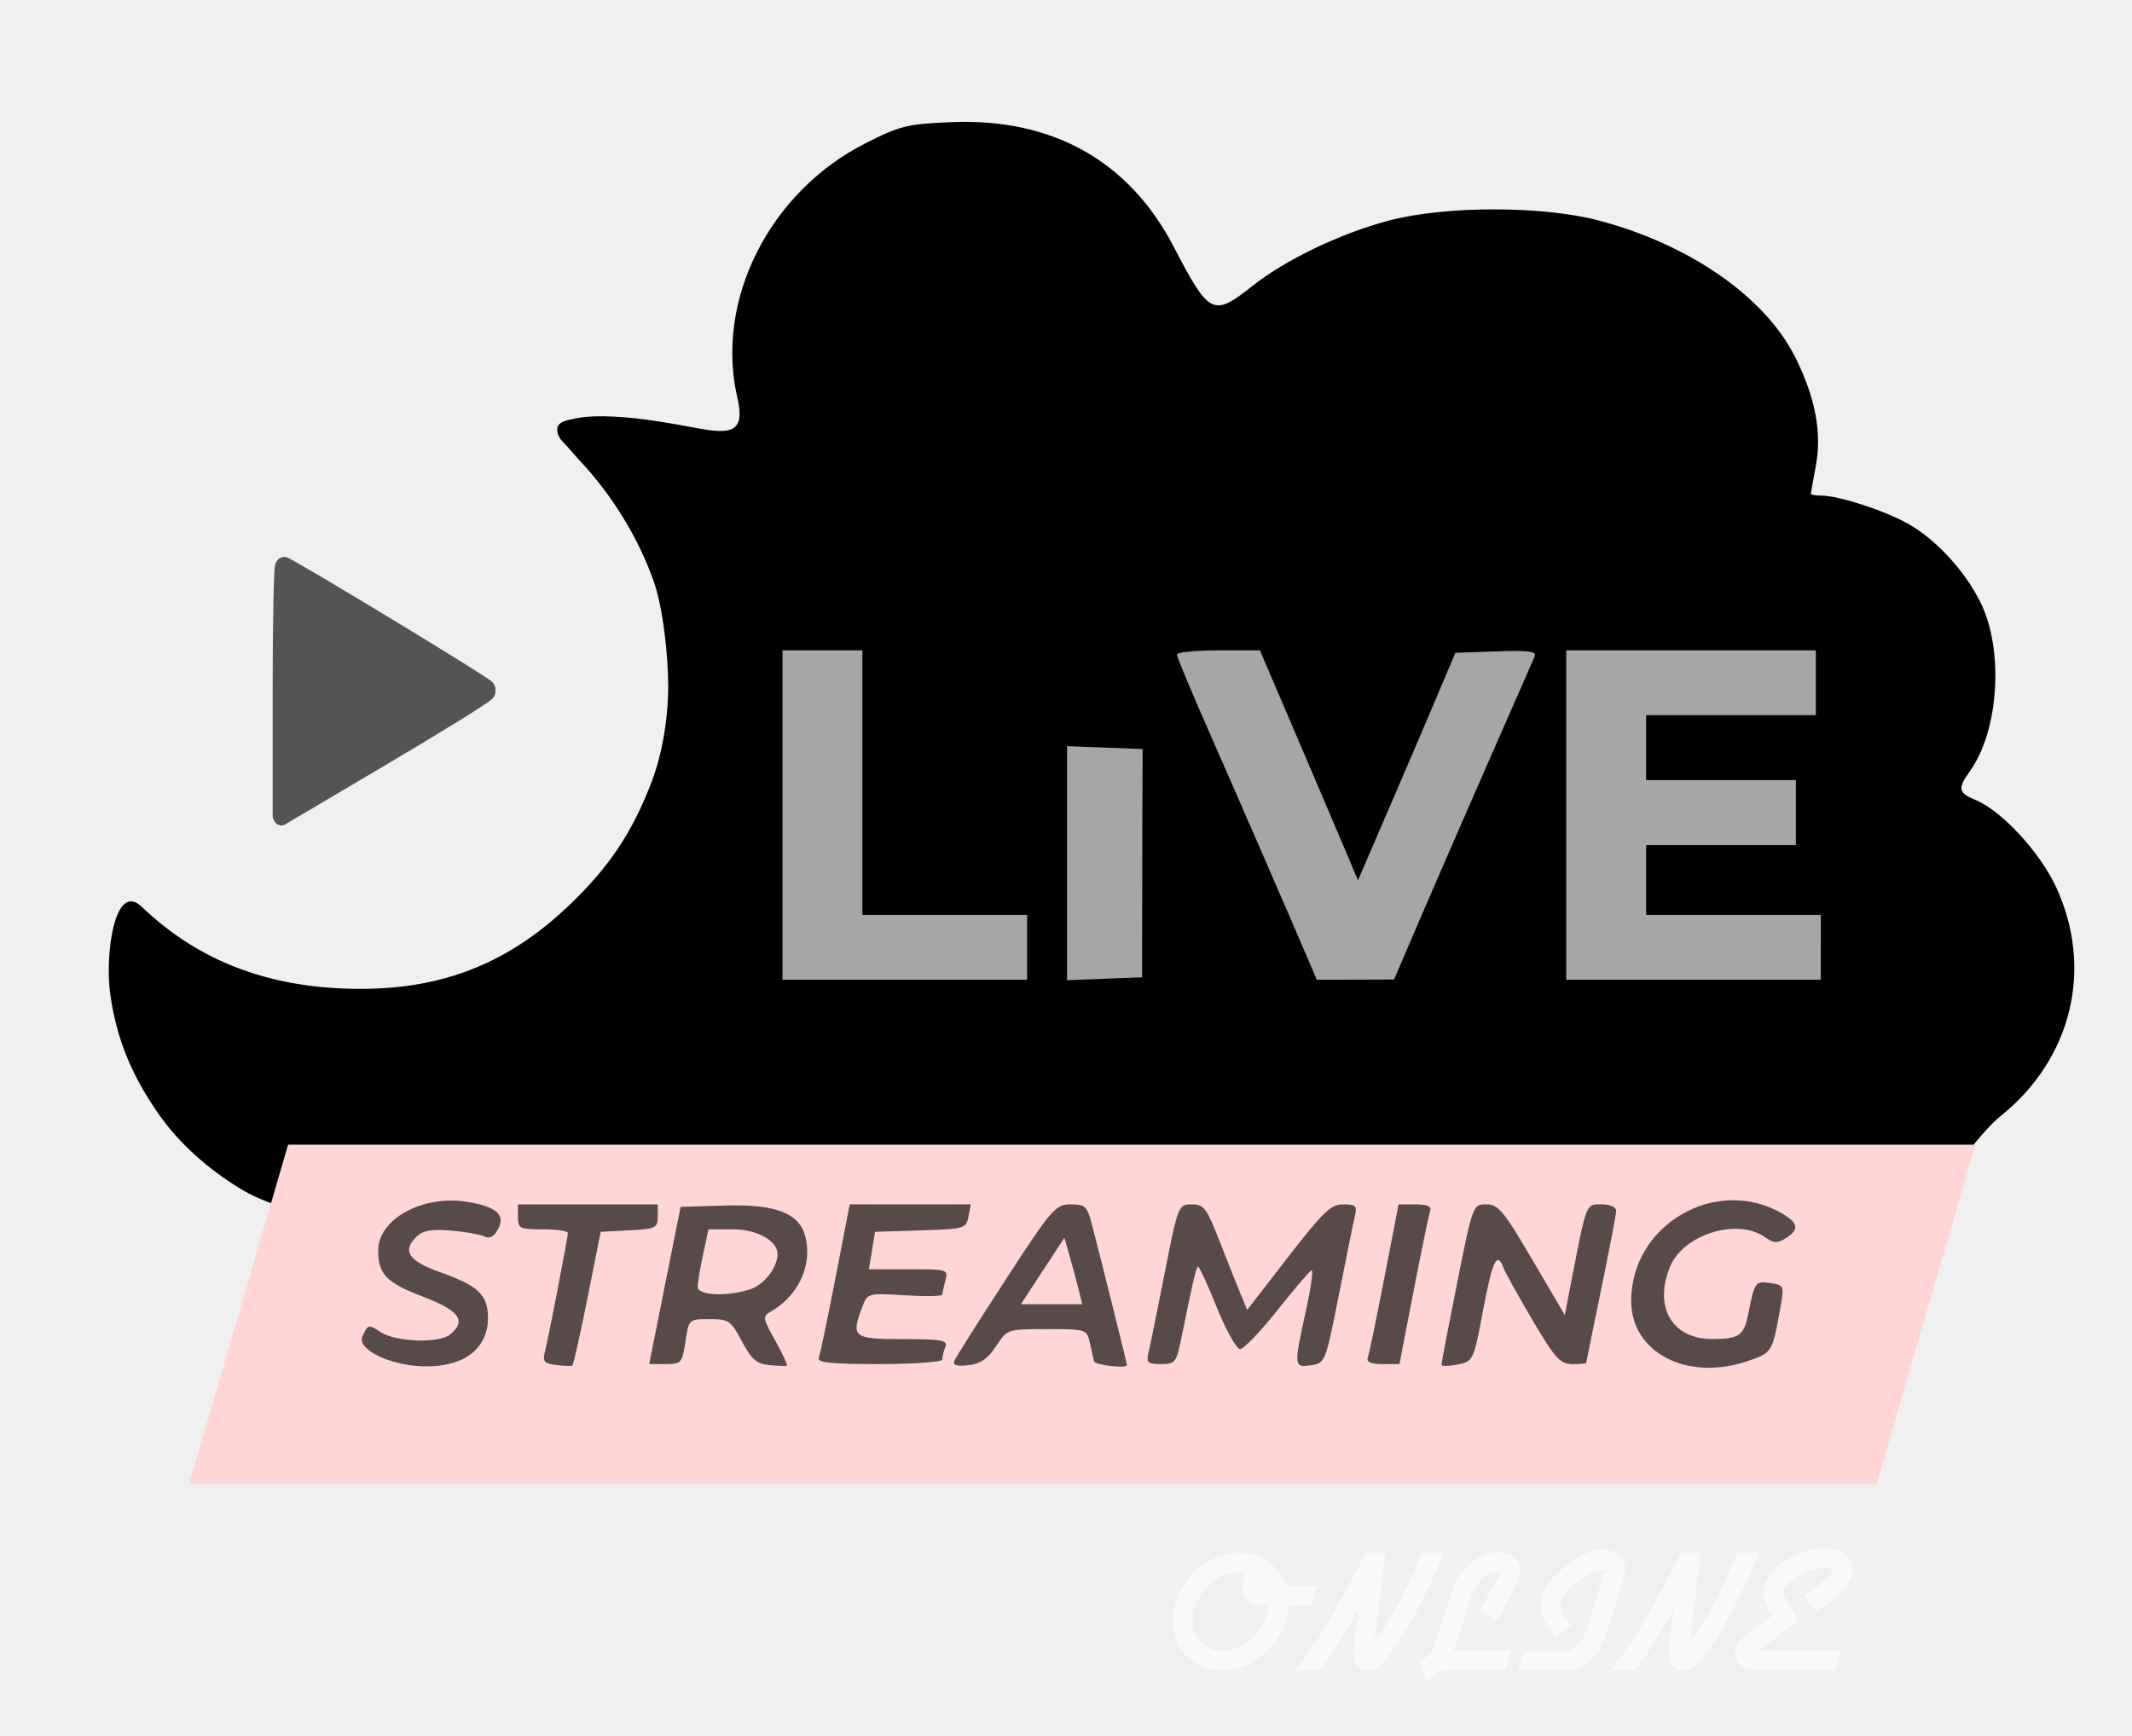
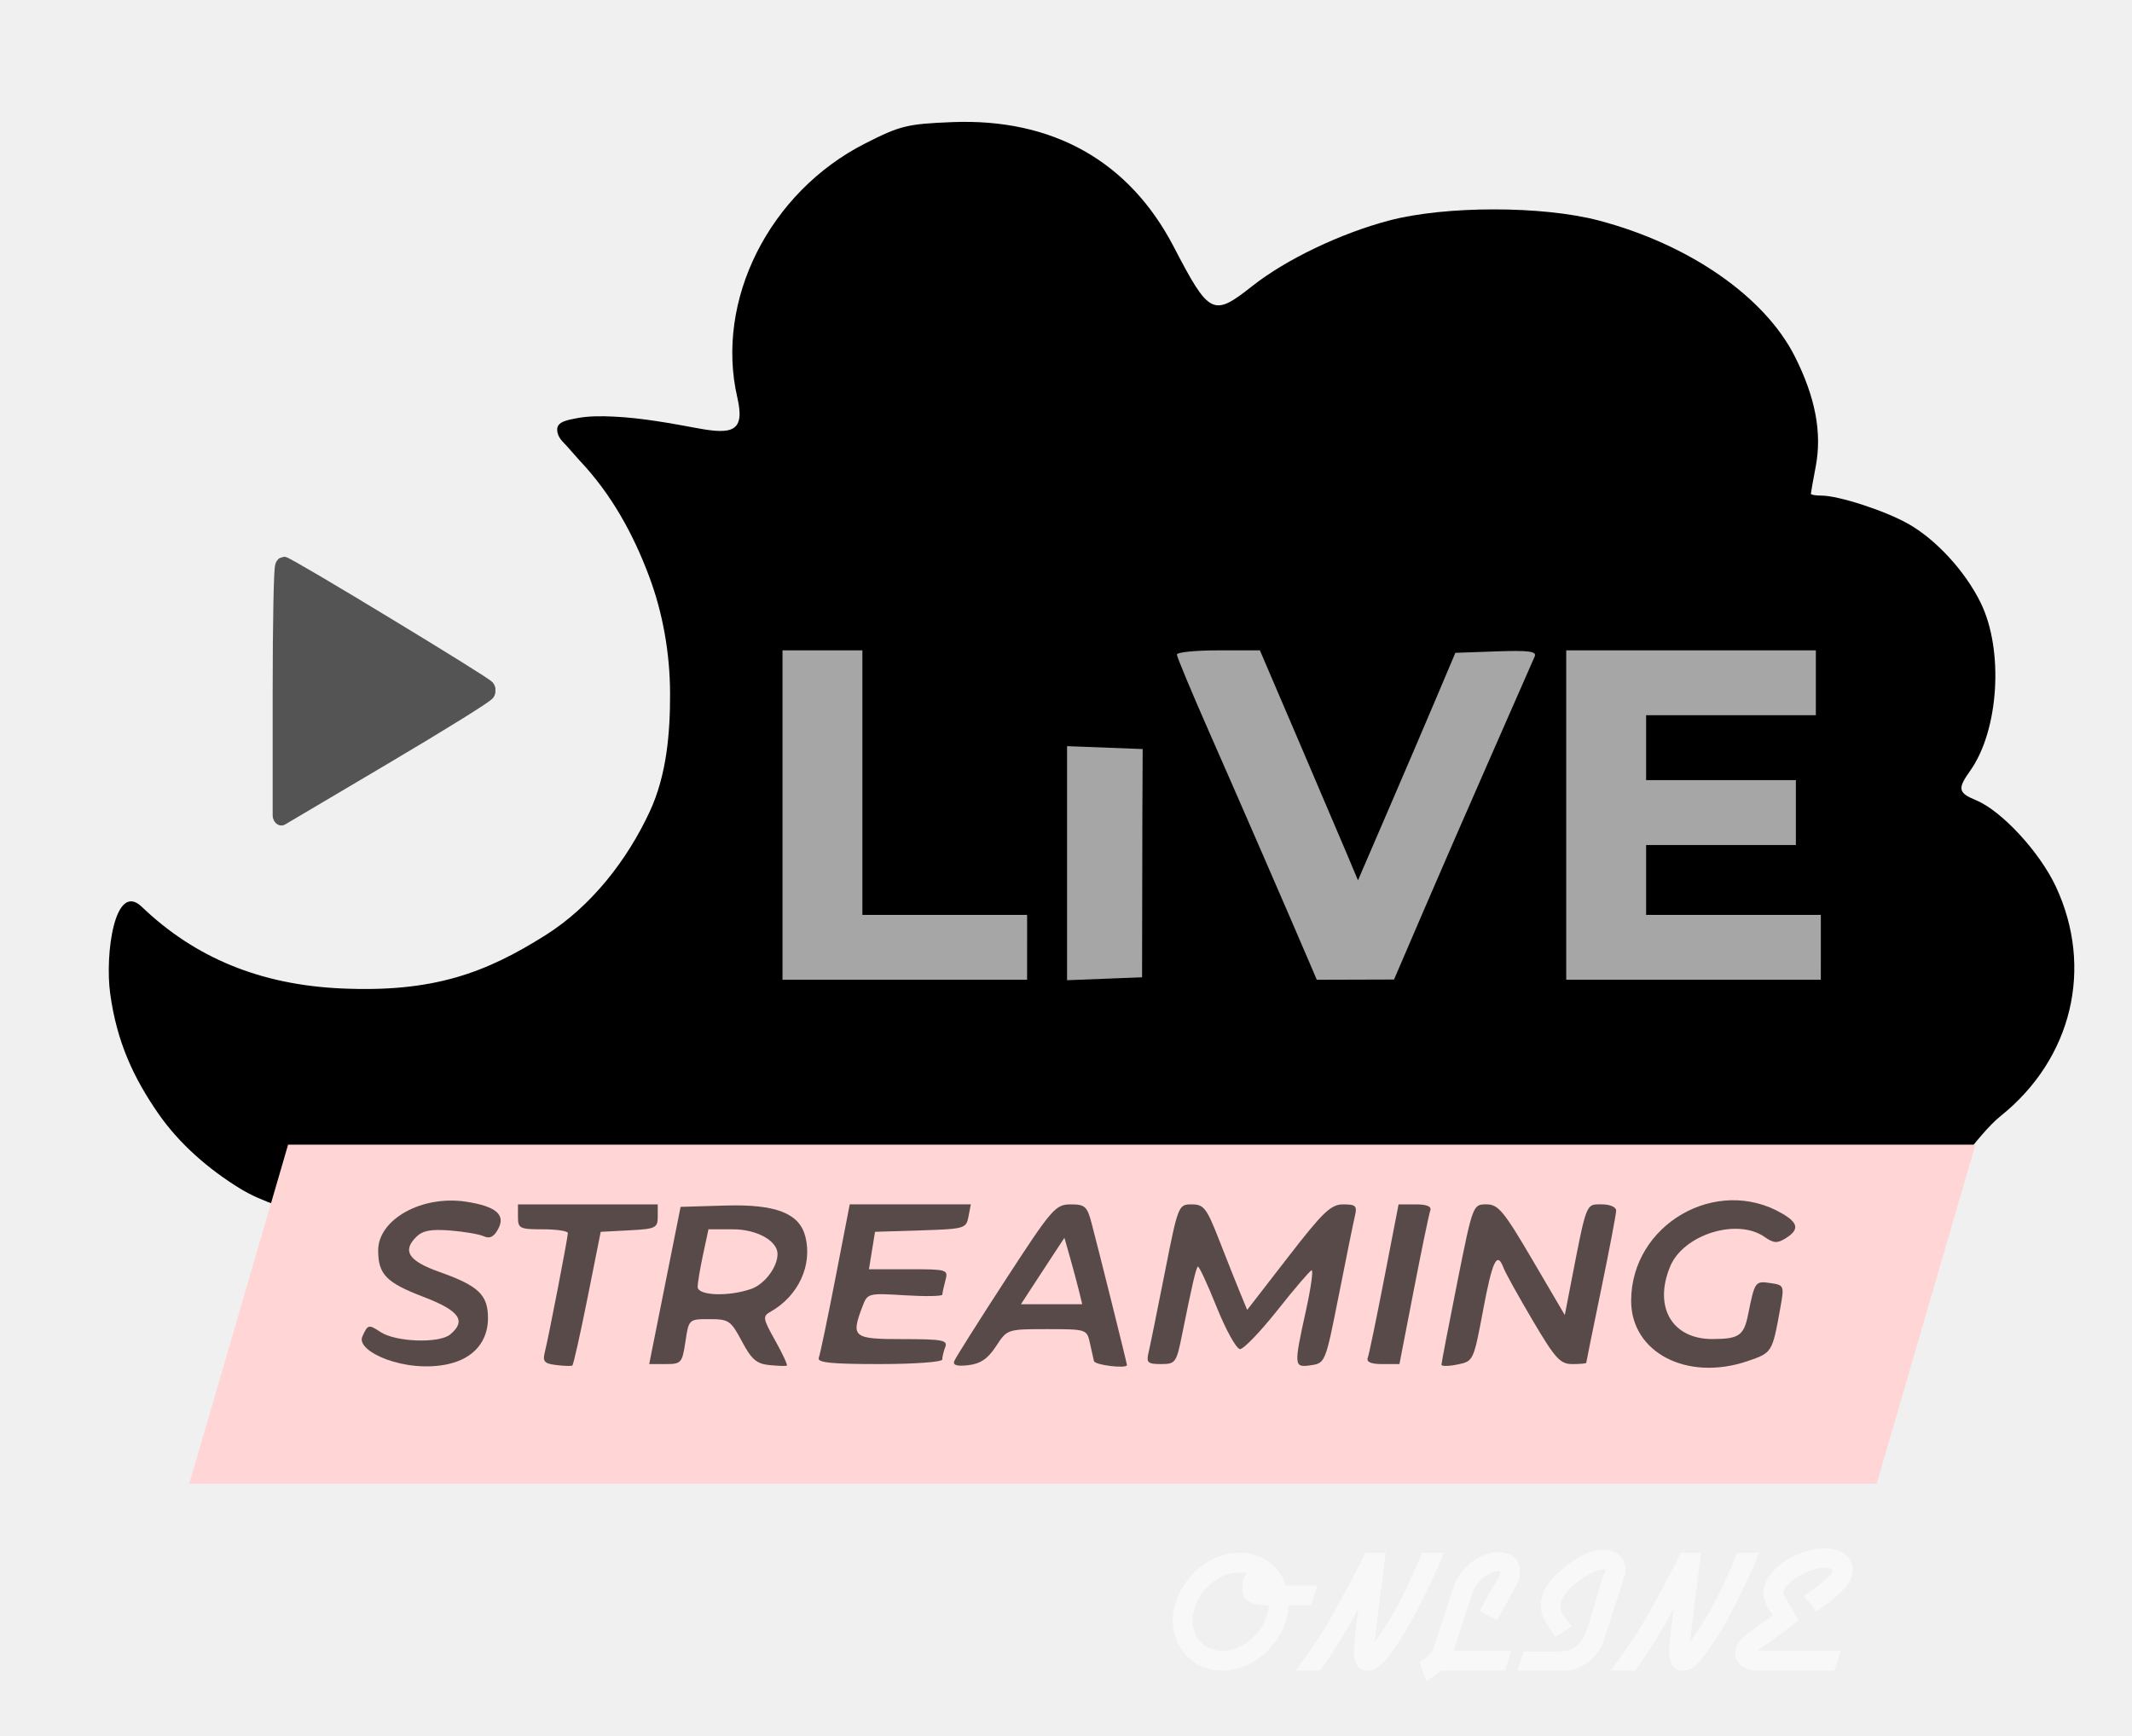
<svg xmlns="http://www.w3.org/2000/svg" width="113mm" height="92mm" viewBox="0 0 113 92" version="1.1" id="svg8">
  <defs id="defs2">
    <rect x="13.87" y="89.639" width="117.378" height="21.318" id="rect1138" />
    <rect x="25.258" y="-21.708" width="59.254" height="13.926" id="rect843" />
    <rect x="3.627" y="4.836" width="83.126" height="15.114" id="rect844" />
    <rect x="-11.374" y="-19.905" width="70.831" height="18.742" id="rect19" />
    <rect x="1.59" y="6.68" width="75.229" height="25.606" id="rect17" />
    <rect x="27.038" y="-42.624" width="99.881" height="34.672" id="rect850" />
    <rect x="3.599" y="7.423" width="94.243" height="34.413" id="rect835" />
  </defs>
  <g id="layer6">
-     <path style="display:inline;fill:#000000;stroke:none;stroke-width:1;stroke-opacity:1" d="M 16.569,64.449 C 15.515,64.192 13.897,63.727 12.733,63.013 11.054,61.982 9.499,60.635 8.379,59.014 7.085,57.14 6.191,55.242 5.84,52.671 5.555,50.592 6.076,46.692 7.512,48.068 c 2.829,2.711 6.287,4.13 10.547,4.329 4.92,0.23 8.661,-1.126 12.076,-4.376 2.145,-2.042 3.383,-3.894 4.413,-6.603 0.604,-1.587 0.87,-3.537 0.87,-4.992 0.004,-1.538 -0.256,-4.172 -0.785,-5.655 -0.821,-2.302 -2.223,-4.576 -3.935,-6.383 0,0 -0.46,-0.514 -0.648,-0.733 -0.189,-0.219 -0.508,-0.448 -0.518,-0.878 -0.01,-0.429 0.56,-0.514 1.043,-0.608 0.619,-0.121 1.312,-0.116 1.968,-0.084 1.495,0.071 3.045,0.36 4.446,0.619 1.82,0.337 2.51,0.179 2.092,-1.625 -1.195,-5.152 1.694,-10.897 6.78,-13.478 1.852,-0.94 2.227,-1.032 4.601,-1.127 5.331,-0.214 9.387,2.067 11.747,6.606 1.887,3.629 2.085,3.728 4.161,2.087 1.784,-1.41 4.675,-2.796 7.254,-3.477 2.977,-0.787 8.131,-0.787 11.112,-0.001 4.802,1.266 8.797,4.038 10.398,7.216 1.084,2.152 1.442,4.036 1.104,5.816 -0.142,0.747 -0.258,1.402 -0.258,1.455 0,0.053 0.25,0.096 0.555,0.096 0.907,0 3.331,0.785 4.579,1.482 1.491,0.833 3.047,2.525 3.869,4.207 1.229,2.514 0.962,6.761 -0.561,8.899 -0.682,0.958 -0.64,1.167 0.316,1.563 1.352,0.56 3.367,2.741 4.224,4.572 2.018,4.313 0.863,9.129 -2.917,12.16 -1.227,0.984 -2.883,3.511 -4.931,6.062 -1.551,1.932 -57.161,5.897 -84.543,-0.77 z" id="path861" />
+     <path style="display:inline;fill:#000000;stroke:none;stroke-width:1;stroke-opacity:1" d="M 16.569,64.449 C 15.515,64.192 13.897,63.727 12.733,63.013 11.054,61.982 9.499,60.635 8.379,59.014 7.085,57.14 6.191,55.242 5.84,52.671 5.555,50.592 6.076,46.692 7.512,48.068 c 2.829,2.711 6.287,4.13 10.547,4.329 4.92,0.23 7.692,-0.829 10.855,-2.823 2.416,-1.522 4.318,-3.96 5.522,-6.549 0.896,-1.926 1.087,-4.156 1.079,-6.28 -0.008,-2.103 -0.377,-4.241 -1.117,-6.21 -0.842,-2.238 -1.988,-4.341 -3.7,-6.147 0,0 -0.46,-0.514 -0.648,-0.733 -0.189,-0.219 -0.508,-0.448 -0.518,-0.878 -0.01,-0.429 0.56,-0.514 1.043,-0.608 0.619,-0.121 1.312,-0.116 1.968,-0.084 1.495,0.071 3.045,0.36 4.446,0.619 1.82,0.337 2.51,0.179 2.092,-1.625 -1.195,-5.152 1.694,-10.897 6.78,-13.478 1.852,-0.94 2.227,-1.032 4.601,-1.127 5.331,-0.214 9.387,2.067 11.747,6.606 1.887,3.629 2.085,3.728 4.161,2.087 1.784,-1.41 4.675,-2.796 7.254,-3.477 2.977,-0.787 8.131,-0.787 11.112,-0.001 4.802,1.266 8.797,4.038 10.398,7.216 1.084,2.152 1.442,4.036 1.104,5.816 -0.142,0.747 -0.258,1.402 -0.258,1.455 0,0.053 0.25,0.096 0.555,0.096 0.907,0 3.331,0.785 4.579,1.482 1.491,0.833 3.047,2.525 3.869,4.207 1.229,2.514 0.962,6.761 -0.561,8.899 -0.682,0.958 -0.64,1.167 0.316,1.563 1.352,0.56 3.367,2.741 4.224,4.572 2.018,4.313 0.863,9.129 -2.917,12.16 -1.227,0.984 -2.883,3.511 -4.931,6.062 -1.551,1.932 -57.161,5.897 -84.543,-0.77 z" id="path861" />
  </g>
  <g id="layer5" style="display:inline">
    <path id="rect955" style="display:inline;fill:#ffd5d5;fill-opacity:1;stroke:none;stroke-width:0.3;stroke-linecap:square;stroke-dashoffset:10.809;stroke-opacity:1" d="M 15.27,60.678 H 104.701 L 99.464,78.658 H 10.032 Z" />
  </g>
  <g id="layer4" style="display:inline" />
  <g id="layer2" style="display:none">
    <path style="fill:#ffff00;stroke:none;stroke-width:0.265" d="m 16.968,51.486 c -2.91,-0.281 -5.936,-1.658 -8.449,-3.845 -1.541,-1.341 -2.592,-2.734 -3.566,-4.727 -1.732,-3.543 -2.34,-9.003 -0.172,-13.573 1.057,-2.228 2.781,-4.342 4.751,-5.827 1.725,-1.3 4.67,-2.588 6.744,-2.949 1.223,-0.213 4.445,-0.136 5.819,0.139 1.909,0.382 3.496,1.042 5.194,2.16 6.063,3.99 8.596,11.129 6.366,17.939 -1.345,4.104 -4.256,7.416 -8.165,9.288 -1.768,0.847 -3.195,1.219 -5.357,1.399 -1.302,0.108 -2.014,0.107 -3.165,-0.004 z" id="path888" />
  </g>
  <g id="layer7" style="opacity:0.65">
    <path style="display:inline;fill:#000000;stroke:none;stroke-width:1;stroke-opacity:1" d="m 41.089,71.068 c -0.662,-1.183 -0.679,-1.289 -0.244,-1.535 1.471,-0.835 2.223,-2.458 1.842,-3.975 -0.312,-1.242 -1.568,-1.731 -4.244,-1.651 l -2.37,0.07 -0.832,4.167 -0.832,4.167 h 0.871 c 0.829,0 0.879,-0.057 1.049,-1.191 0.179,-1.191 0.179,-1.191 1.273,-1.191 1.026,0 1.134,0.074 1.719,1.176 0.509,0.96 0.777,1.191 1.455,1.259 0.457,0.046 0.874,0.058 0.927,0.028 0.053,-0.03 -0.223,-0.626 -0.614,-1.325 z" id="path1085" />
    <path style="display:inline;fill:#000000;stroke:none;stroke-width:1;stroke-opacity:1" d="m 52.793,71.363 c 0.593,-0.904 0.593,-0.904 2.702,-0.904 2.086,0 2.111,0.008 2.27,0.728 0.088,0.4 0.186,0.835 0.217,0.967 0.05,0.212 1.749,0.414 1.749,0.208 -2.1e-5,-0.088 -1.446,-5.886 -1.876,-7.525 -0.233,-0.887 -0.351,-0.992 -1.11,-0.991 -0.804,0.002 -0.99,0.217 -3.449,3.997 -1.429,2.198 -2.654,4.138 -2.72,4.312 -0.083,0.217 0.152,0.284 0.752,0.214 0.642,-0.075 1.03,-0.341 1.466,-1.006 z" id="path1089" />
  </g>
  <g id="layer3" style="display:inline;opacity:0.65">
    <path id="path1111" style="fill:#000000;stroke:none;stroke-width:1.411;stroke-opacity:1" d="m 18.701,28.682 c -8.53e-4,-10e-7 -0.343,0.087 -0.344,0.088 -4.25e-4,2.32e-4 -0.081,0.051 -0.111,0.076 -0.03,0.025 -0.054,0.048 -0.074,0.07 -0.082,0.089 -0.108,0.149 -0.129,0.193 -0.041,0.089 -0.048,0.13 -0.057,0.17 -0.018,0.08 -0.025,0.137 -0.033,0.207 -0.016,0.14 -0.027,0.315 -0.039,0.537 -0.024,0.444 -0.047,1.069 -0.064,1.84 -0.036,1.542 -0.059,3.662 -0.059,5.994 v 8.465 a 0.712,0.712 0 0 0 1.027,0.639 l 8.445,-4.164 c 2.326,-1.147 4.436,-2.211 5.965,-3.004 0.764,-0.396 1.382,-0.723 1.816,-0.963 0.217,-0.12 0.387,-0.217 0.516,-0.297 0.065,-0.04 0.117,-0.074 0.178,-0.119 0.03,-0.023 0.06,-0.043 0.115,-0.1 0.027,-0.028 0.063,-0.064 0.111,-0.146 0.024,-0.041 0.074,-0.181 0.074,-0.182 2.71e-4,-0.001 0.004,-0.345 0.004,-0.346 -1.84e-4,-7.73e-4 -0.071,-0.187 -0.102,-0.232 -0.03,-0.045 -0.055,-0.073 -0.074,-0.094 -0.039,-0.042 -0.062,-0.06 -0.082,-0.076 -0.04,-0.033 -0.065,-0.051 -0.092,-0.068 -0.054,-0.036 -0.109,-0.068 -0.176,-0.107 -0.134,-0.078 -0.315,-0.179 -0.543,-0.303 -0.457,-0.247 -1.099,-0.584 -1.869,-0.984 -1.54,-0.8 -3.588,-1.845 -5.646,-2.885 -2.058,-1.04 -4.126,-2.075 -5.703,-2.85 -0.789,-0.387 -1.455,-0.709 -1.939,-0.938 -0.242,-0.114 -0.438,-0.204 -0.588,-0.27 -0.075,-0.033 -0.136,-0.059 -0.195,-0.082 -0.03,-0.011 -0.059,-0.021 -0.098,-0.033 -0.039,-0.012 -0.053,-0.037 -0.234,-0.037 z" transform="matrix(0.6468507,0,0,0.7760841,2.94391,7.257019)" />
    <path style="fill:#ffffff;stroke:none;stroke-width:1;stroke-opacity:1" d="M 96.508,50.218 V 48.499 H 91.878 87.247 V 46.647 44.795 h 3.969 3.969 v -1.72 -1.72 h -3.969 -3.969 V 39.635 37.915 h 4.498 4.498 v -1.72 -1.72 h -6.615 -6.615 v 8.731 8.731 h 6.747 6.747 z" id="path1109" />
    <path style="fill:#ffffff;stroke:none;stroke-width:1;stroke-opacity:1" d="m 75.389,48.427 c 0.827,-1.925 2.472,-5.703 3.656,-8.395 1.184,-2.692 2.219,-5.049 2.299,-5.237 0.115,-0.267 -0.33,-0.325 -2.03,-0.265 l -2.177,0.077 -1.007,2.381 c -0.554,1.31 -1.716,4.023 -2.581,6.029 L 71.975,46.666 71.387,45.267 c -0.323,-0.769 -1.493,-3.512 -2.599,-6.095 l -2.011,-4.696 h -2.2 c -1.21,0 -2.2,0.1 -2.2,0.222 0,0.122 0.782,1.998 1.738,4.167 1.522,3.455 4.22,9.659 5.31,12.213 l 0.367,0.86 2.047,-0.006 2.047,-0.006 1.504,-3.5 z" id="path1107" />
    <path style="fill:#ffffff;stroke:none;stroke-width:1;stroke-opacity:1" d="m 60.548,43.207 0.016,-3.499 -2.004,-0.077 -2.004,-0.077 0,3.654 v 8.754 l 1.988,-0.077 1.988,-0.077 0.016,-8.599 z" id="path1105" />
    <path style="fill:#ffffff;stroke:none;stroke-width:1;stroke-opacity:1" d="M 54.439,50.218 V 48.499 H 50.073 45.708 v -7.011 -7.011 h -2.117 -2.117 v 8.731 8.731 h 6.482 6.482 z" id="path1103" />
    <path style="fill:#000000;stroke:none;stroke-width:1;stroke-opacity:1" d="m 74.929,68.409 c 0.416,-2.146 0.81,-4.051 0.877,-4.233 0.082,-0.223 -0.171,-0.331 -0.779,-0.331 h -0.9 l -0.756,3.903 c -0.416,2.146 -0.81,4.051 -0.877,4.233 -0.082,0.223 0.171,0.331 0.779,0.331 h 0.9 z" id="path1101" />
    <path style="fill:#000000;stroke:none;stroke-width:1;stroke-opacity:1" d="m 49.941,72.068 c 0,-0.134 0.072,-0.431 0.161,-0.661 0.139,-0.363 -0.16,-0.419 -2.249,-0.419 -2.648,0 -2.763,-0.094 -2.14,-1.734 0.266,-0.7 0.299,-0.708 2.249,-0.589 1.088,0.067 1.981,0.051 1.983,-0.035 0.002,-0.086 0.075,-0.424 0.163,-0.751 0.156,-0.581 0.108,-0.595 -1.946,-0.595 H 46.056 l 0.161,-0.992 0.161,-0.992 2.414,-0.076 c 2.33,-0.073 2.419,-0.098 2.539,-0.728 l 0.125,-0.652 h -3.209 -3.209 l -0.757,3.903 c -0.416,2.146 -0.814,4.051 -0.884,4.233 -0.097,0.254 0.649,0.331 3.209,0.331 1.849,0 3.336,-0.108 3.336,-0.243 z" id="path1099" />
    <path style="fill:#000000;stroke:none;stroke-width:1;stroke-opacity:1" d="M 92.626,72.154 C 93.93,71.709 93.934,71.702 94.356,69.359 c 0.219,-1.215 0.212,-1.234 -0.53,-1.343 -0.797,-0.117 -0.822,-0.081 -1.169,1.649 -0.228,1.138 -0.48,1.314 -1.89,1.319 -2.144,0.008 -3.138,-1.697 -2.245,-3.848 0.704,-1.695 3.549,-2.584 5.006,-1.563 0.478,0.335 0.672,0.347 1.117,0.069 0.729,-0.455 0.678,-0.808 -0.189,-1.313 -3.481,-2.028 -7.994,0.578 -8.002,4.622 -0.005,2.751 2.967,4.294 6.17,3.203 z" id="path1097" />
    <path style="fill:#000000;stroke:none;stroke-width:1;stroke-opacity:1" d="m 78.606,69.458 c 0.501,-2.66 0.741,-3.156 1.087,-2.24 0.096,0.255 0.79,1.505 1.541,2.778 1.197,2.028 1.458,2.315 2.103,2.315 0.405,0 0.736,-0.03 0.737,-0.066 5.29e-4,-0.036 0.357,-1.793 0.793,-3.903 0.435,-2.11 0.792,-3.985 0.793,-4.167 5.29e-4,-0.189 -0.329,-0.331 -0.771,-0.331 -0.843,0 -0.785,-0.15 -1.627,4.191 l -0.325,1.677 -1.721,-2.934 c -1.518,-2.587 -1.806,-2.934 -2.437,-2.934 -0.712,0 -0.719,0.02 -1.547,4.167 -0.458,2.292 -0.832,4.241 -0.832,4.332 1e-4,0.091 0.382,0.087 0.849,-0.009 0.844,-0.173 0.851,-0.188 1.358,-2.877 z" id="path1095" />
    <path style="fill:#000000;stroke:none;stroke-width:1;stroke-opacity:1" d="m 70.962,68.648 c 0.392,-1.987 0.777,-3.881 0.855,-4.208 0.122,-0.512 0.036,-0.595 -0.621,-0.595 -0.656,0 -1.066,0.392 -2.928,2.797 l -2.165,2.797 -0.363,-0.879 c -0.2,-0.483 -0.7,-1.742 -1.112,-2.797 -0.672,-1.723 -0.821,-1.918 -1.463,-1.918 -0.707,0 -0.722,0.039 -1.433,3.638 -0.395,2.001 -0.782,3.906 -0.86,4.233 -0.123,0.518 -0.037,0.595 0.662,0.595 0.766,0 0.818,-0.07 1.11,-1.521 0.536,-2.66 0.74,-3.544 0.842,-3.646 0.055,-0.055 0.503,0.907 0.996,2.137 0.493,1.23 1.053,2.236 1.244,2.236 0.191,0 1.078,-0.923 1.972,-2.051 0.893,-1.128 1.71,-2.084 1.815,-2.125 0.105,-0.041 -0.026,0.911 -0.292,2.117 -0.656,2.983 -0.65,3.049 0.266,2.914 0.753,-0.111 0.768,-0.148 1.474,-3.724 z" id="path1093" />
    <path style="fill:#000000;stroke:none;stroke-width:1;stroke-opacity:1" d="m 31.138,68.812 0.701,-3.512 1.511,-0.079 c 1.405,-0.074 1.511,-0.125 1.511,-0.728 v -0.648 h -3.704 -3.704 v 0.661 c 0,0.617 0.088,0.661 1.323,0.661 0.728,0 1.323,0.089 1.322,0.198 -0.001,0.245 -1.02,5.515 -1.223,6.32 -0.123,0.488 -0.023,0.6 0.604,0.677 0.413,0.051 0.798,0.062 0.855,0.027 0.057,-0.036 0.419,-1.646 0.804,-3.578 z" id="path1083" />
    <path style="fill:#000000;stroke:none;stroke-width:1;stroke-opacity:1" d="m 23.725,72.318 c 1.419,-0.304 2.139,-1.247 2.139,-2.436 0,-1.244 -0.497,-1.718 -2.572,-2.454 -1.631,-0.579 -1.983,-1.106 -1.236,-1.853 0.341,-0.341 0.779,-0.425 1.799,-0.345 0.741,0.058 1.547,0.196 1.791,0.307 0.315,0.143 0.535,0.03 0.761,-0.393 0.405,-0.757 -0.127,-1.203 -1.721,-1.443 -2.328,-0.349 -4.642,0.938 -4.642,2.582 0,1.269 0.428,1.711 2.377,2.456 1.934,0.739 2.317,1.274 1.438,2.004 -0.58,0.481 -2.877,0.402 -3.685,-0.127 -0.641,-0.42 -0.674,-0.412 -0.969,0.235 -0.361,0.793 2.267,1.951 4.521,1.468 z" id="path1081" />
  </g>
  <g id="layer8" style="display:inline;opacity:1">
    <path style="display:inline;opacity:1;fill:#ffd5d5;fill-opacity:1;stroke:none;stroke-width:1;stroke-opacity:1" d="m 36.977,68.223 c 0,-0.211 0.129,-0.985 0.287,-1.72 l 0.287,-1.336 h 1.301 c 1.261,0 2.359,0.61 2.359,1.31 0,0.693 -0.688,1.604 -1.399,1.851 -1.203,0.419 -2.834,0.358 -2.834,-0.106 z" id="path1087" />
    <path style="display:inline;fill:#ffd5d5;fill-opacity:1;stroke:none;stroke-width:1;stroke-opacity:1" d="m 54.586,68.409 c 0.26,-0.4 0.777,-1.192 1.151,-1.76 l 0.679,-1.033 0.294,1.033 c 0.162,0.568 0.374,1.36 0.472,1.76 l 0.178,0.728 h -1.623 -1.623 z" id="path1091" />
  </g>
  <g id="layer1" style="opacity:0.843">
    <g aria-label="ONLINE" transform="translate(47.6565,-10.51549)" id="text1136" style="font-style:normal;font-variant:normal;font-weight:normal;font-stretch:normal;font-size:10.583px;line-height:1.25;font-family:'Airstream NF';-inkscape-font-specification:'Airstream NF, Normal';font-variant-ligatures:normal;font-variant-caps:normal;font-variant-numeric:normal;font-variant-east-asian:normal;white-space:pre;shape-inside:url(#rect1138);opacity:0.65;fill:#ffffff;fill-opacity:1;stroke:none">
      <path d="m 22.166,94.57 h -1.662 c -0.36,-1.079 -1.355,-1.746 -2.466,-1.746 -1.884,0 -3.535,1.799 -3.535,3.598 0,1.439 1.079,2.656 2.635,2.656 1.789,0 3.44,-1.693 3.503,-3.461 h 1.185 z m -2.572,1.048 c -0.085,1.238 -1.238,2.413 -2.476,2.413 -0.931,0 -1.566,-0.709 -1.566,-1.609 0,-1.27 1.185,-2.551 2.487,-2.551 0.127,0 0.243,0.011 0.402,0.032 -0.254,0.254 -0.254,0.603 -0.254,0.836 0,0.825 0.857,0.878 1.408,0.878 z" style="font-style:normal;font-variant:normal;font-weight:normal;font-stretch:normal;font-size:10.583px;font-family:'Airstream NF';-inkscape-font-specification:'Airstream NF, Normal';font-variant-ligatures:normal;font-variant-caps:normal;font-variant-numeric:normal;font-variant-east-asian:normal;fill:#ffffff;fill-opacity:1" id="path867" />
      <path d="m 28.866,92.824 h -1.154 c -0.603,1.503 -1.482,3.376 -2.508,4.731 0.127,-1.154 0.307,-2.529 0.455,-3.694 l 0.127,-1.037 H 24.717 c -0.54,1.132 -1.185,2.275 -1.778,3.355 -0.603,1.101 -1.492,2.307 -1.937,2.9 h 1.302 c 0.688,-0.942 1.418,-2.138 2.043,-3.302 -0.116,0.836 -0.243,1.693 -0.243,2.36 0,0.413 0.159,0.952 0.741,0.952 0.413,0 0.868,-0.444 1.027,-0.688 0.952,-1.206 1.64,-2.603 2.318,-4.011 0.243,-0.508 0.508,-1.111 0.677,-1.566 z" style="font-style:normal;font-variant:normal;font-weight:normal;font-stretch:normal;font-size:10.583px;font-family:'Airstream NF';-inkscape-font-specification:'Airstream NF, Normal';font-variant-ligatures:normal;font-variant-caps:normal;font-variant-numeric:normal;font-variant-east-asian:normal;fill:#ffffff;fill-opacity:1" id="path869" />
      <path d="m 32.686,94.592 c 0.159,-0.286 0.222,-0.561 0.222,-0.825 0,-0.614 -0.508,-0.974 -1.143,-0.974 -0.815,0 -2,0.646 -2.413,1.937 l -1.027,3.164 c -0.085,0.254 -0.381,0.497 -0.73,0.72 l 0.339,1.016 c 0.265,-0.159 0.55,-0.36 0.783,-0.55 h 3.397 l 0.339,-1.048 h -3.069 l 0.963,-2.974 c 0.233,-0.72 0.878,-1.259 1.45,-1.259 0.042,0 0.064,0.032 0.064,0.064 0,0.212 -0.466,0.889 -0.593,1.132 -0.159,0.317 -0.328,0.614 -0.497,0.921 l 0.921,0.497 z" style="font-style:normal;font-variant:normal;font-weight:normal;font-stretch:normal;font-size:10.583px;font-family:'Airstream NF';-inkscape-font-specification:'Airstream NF, Normal';font-variant-ligatures:normal;font-variant-caps:normal;font-variant-numeric:normal;font-variant-east-asian:normal;fill:#ffffff;fill-opacity:1" id="path871" />
      <path d="m 38.422,94.137 c 0.042,-0.138 0.074,-0.254 0.074,-0.413 0,-0.466 -0.339,-1.069 -1.175,-1.069 -1.185,0 -2.783,1.408 -3.122,2.159 -0.127,0.275 -0.19,0.529 -0.19,0.804 0,0.646 0.349,1.005 0.751,1.672 l 0.889,-0.571 c -0.36,-0.529 -0.593,-0.593 -0.593,-1.09 0,-0.72 1.206,-1.471 1.238,-1.492 0.286,-0.169 0.646,-0.423 1.079,-0.423 0.021,0 0.074,0.011 0.074,0.053 -0.265,0.529 -0.381,1.185 -0.571,1.757 -0.349,1.037 -0.497,2.275 -1.439,2.487 -0.148,0.042 -0.36,0.053 -0.571,0.053 h -1.767 l -0.339,1.016 h 2.508 c 0.868,0 1.778,-0.698 2.053,-1.535 0.36,-1.122 0.741,-2.254 1.101,-3.408 z" style="font-style:normal;font-variant:normal;font-weight:normal;font-stretch:normal;font-size:10.583px;font-family:'Airstream NF';-inkscape-font-specification:'Airstream NF, Normal';font-variant-ligatures:normal;font-variant-caps:normal;font-variant-numeric:normal;font-variant-east-asian:normal;fill:#ffffff;fill-opacity:1" id="path873" />
      <path d="M 45.577,92.824 H 44.423 c -0.603,1.503 -1.482,3.376 -2.508,4.731 0.127,-1.154 0.307,-2.529 0.455,-3.694 l 0.127,-1.037 h -1.069 c -0.54,1.132 -1.185,2.275 -1.778,3.355 -0.603,1.101 -1.492,2.307 -1.937,2.9 h 1.302 c 0.688,-0.942 1.418,-2.138 2.043,-3.302 -0.116,0.836 -0.243,1.693 -0.243,2.36 0,0.413 0.159,0.952 0.741,0.952 0.413,0 0.868,-0.444 1.027,-0.688 0.952,-1.206 1.64,-2.603 2.318,-4.011 0.243,-0.508 0.508,-1.111 0.677,-1.566 z" style="font-style:normal;font-variant:normal;font-weight:normal;font-stretch:normal;font-size:10.583px;font-family:'Airstream NF';-inkscape-font-specification:'Airstream NF, Normal';font-variant-ligatures:normal;font-variant-caps:normal;font-variant-numeric:normal;font-variant-east-asian:normal;fill:#ffffff;fill-opacity:1" id="path875" />
      <path d="m 49.037,92.591 c -1.418,0 -3.228,1.122 -3.228,2.381 0.021,0.37 0.233,0.868 0.455,1.09 l 0.042,0.085 c -1.005,0.73 -2,1.249 -2,2.011 0,0.487 0.423,0.921 1.175,0.921 h 4.085 l 0.339,-1.048 H 45.492 c 0.72,-0.54 1.471,-1.048 2.17,-1.619 l -0.783,-1.376 c -0.011,-0.032 -0.011,-0.053 -0.011,-0.085 0,-0.392 0.677,-0.815 0.815,-0.889 0.423,-0.243 0.974,-0.444 1.355,-0.444 0.116,0 0.434,0.021 0.434,0.159 0,0.222 -0.921,0.931 -1.249,1.154 l -0.265,0.18 0.646,0.836 c 0.593,-0.413 1.937,-1.281 1.937,-2.191 0,-0.804 -0.73,-1.164 -1.503,-1.164 z" style="font-style:normal;font-variant:normal;font-weight:normal;font-stretch:normal;font-size:10.583px;font-family:'Airstream NF';-inkscape-font-specification:'Airstream NF, Normal';font-variant-ligatures:normal;font-variant-caps:normal;font-variant-numeric:normal;font-variant-east-asian:normal;fill:#ffffff;fill-opacity:1" id="path877" />
    </g>
  </g>
</svg>
